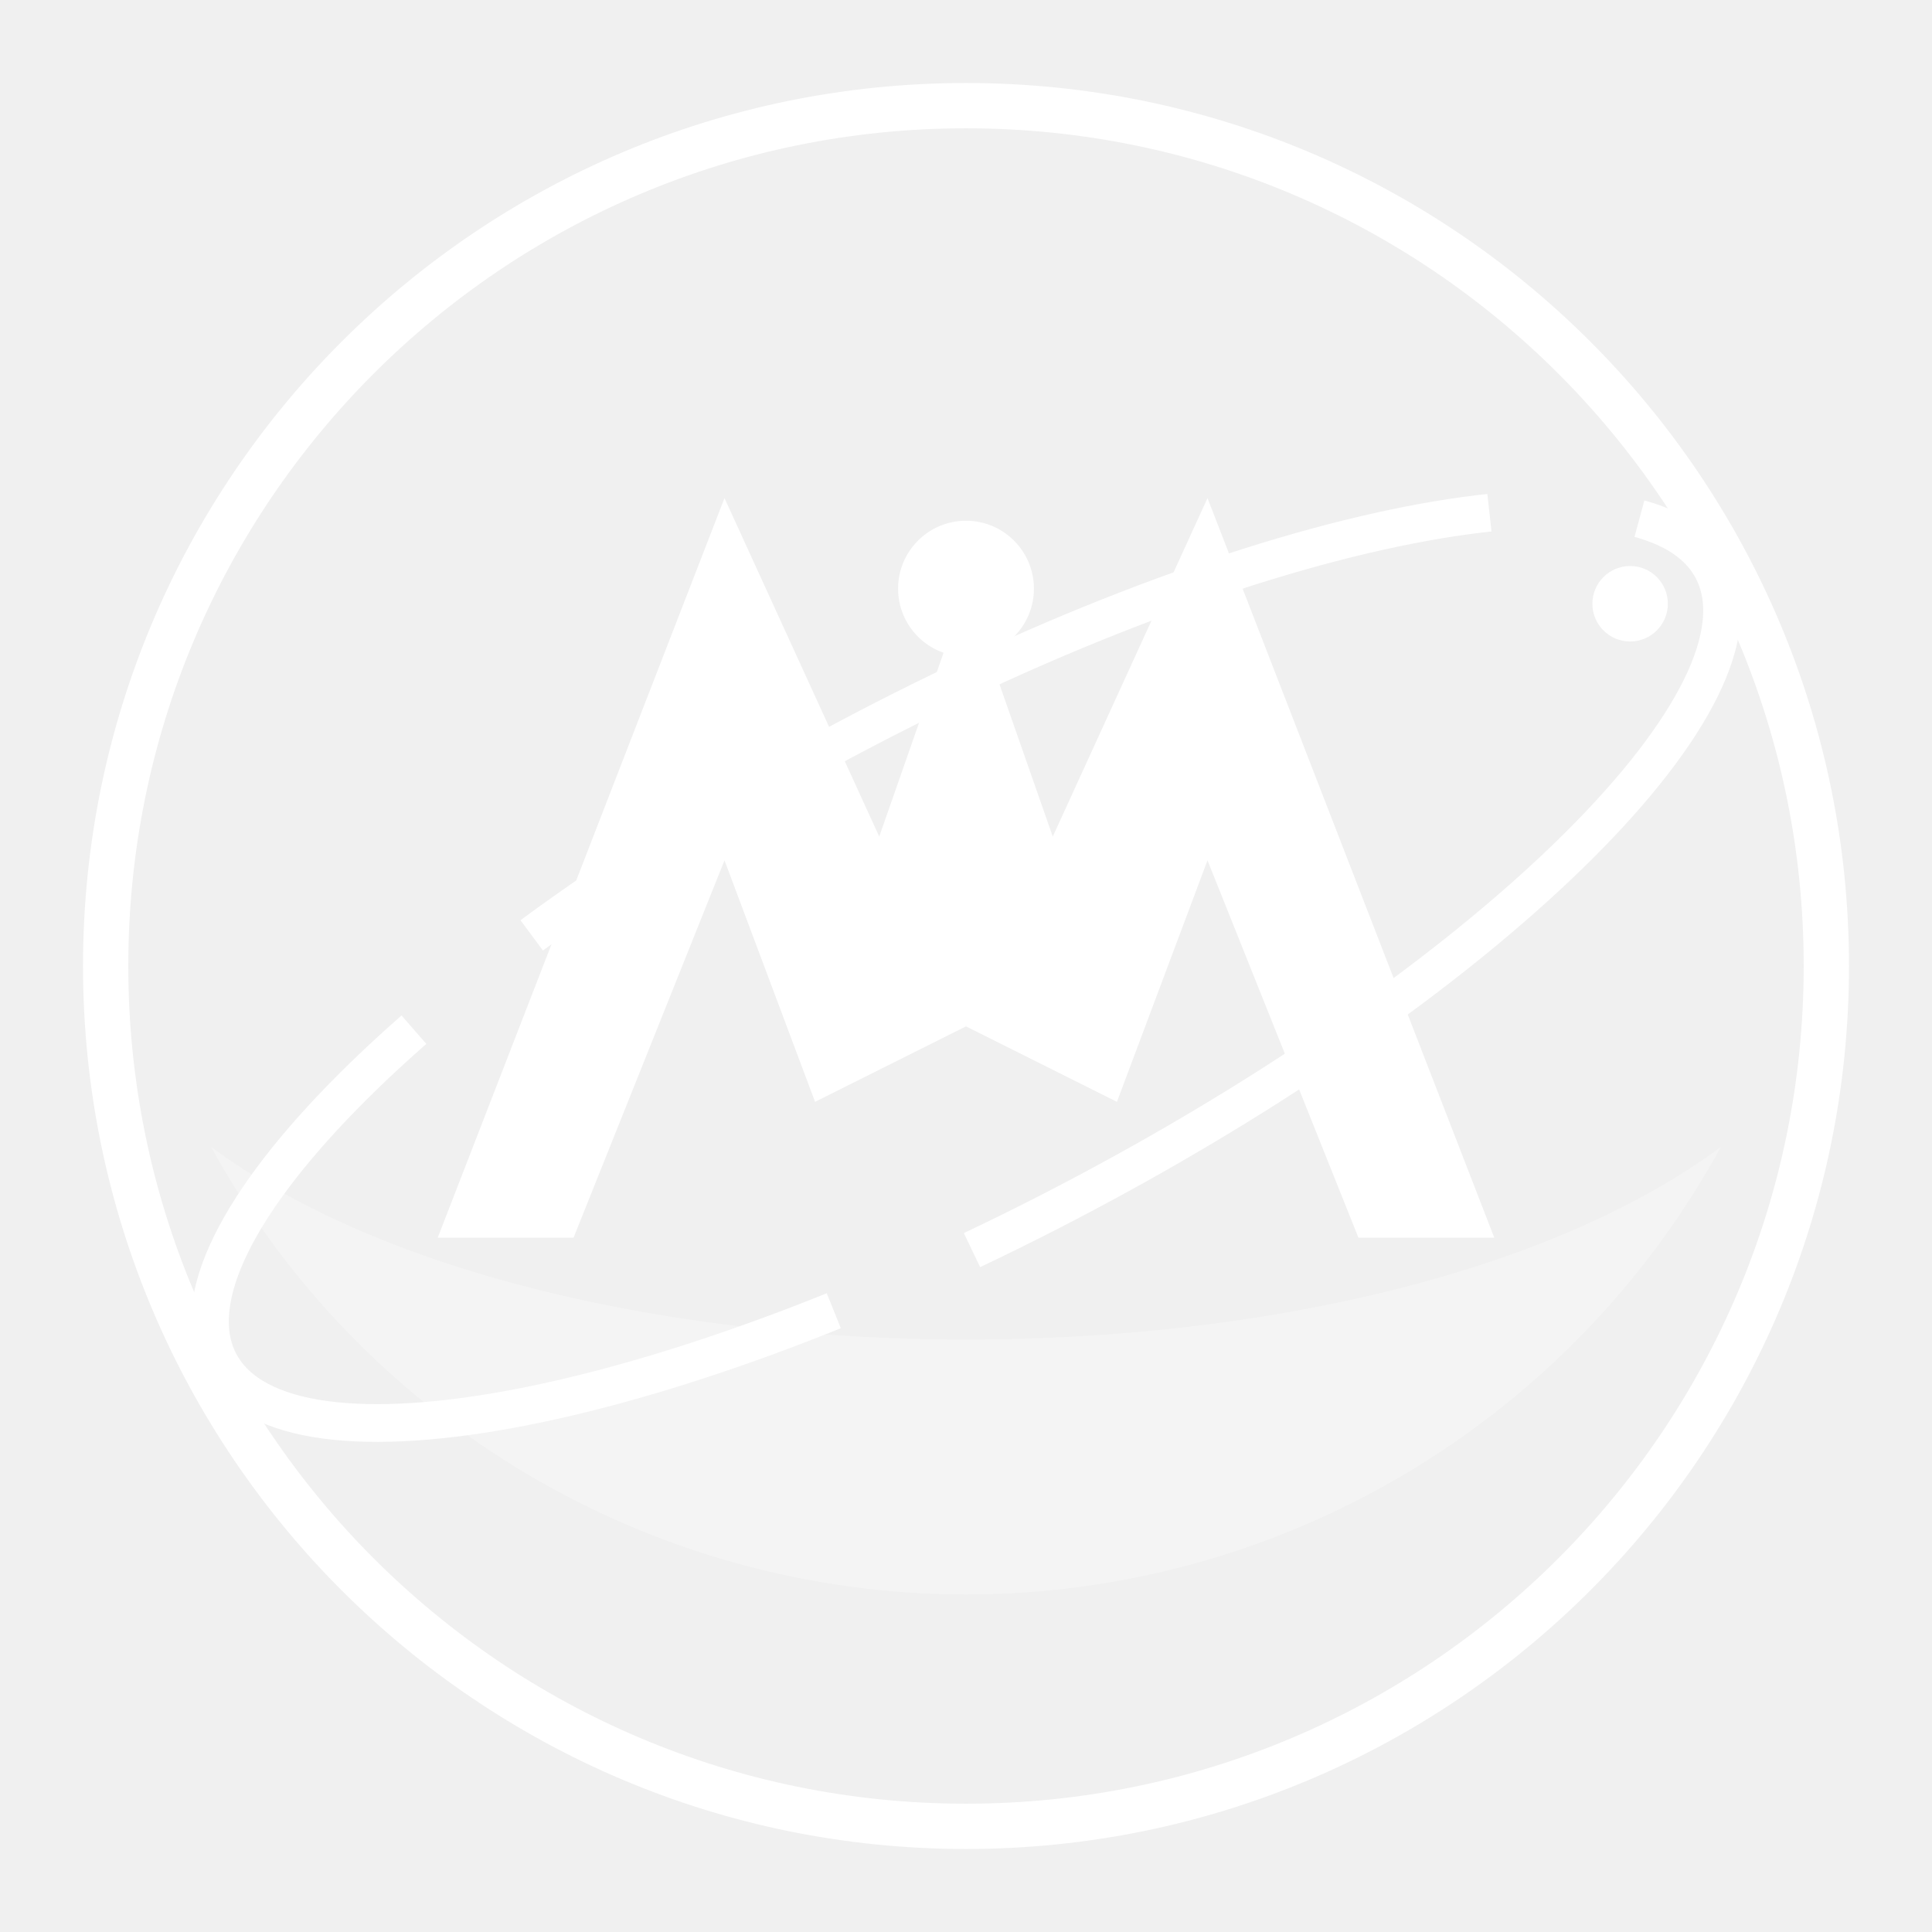
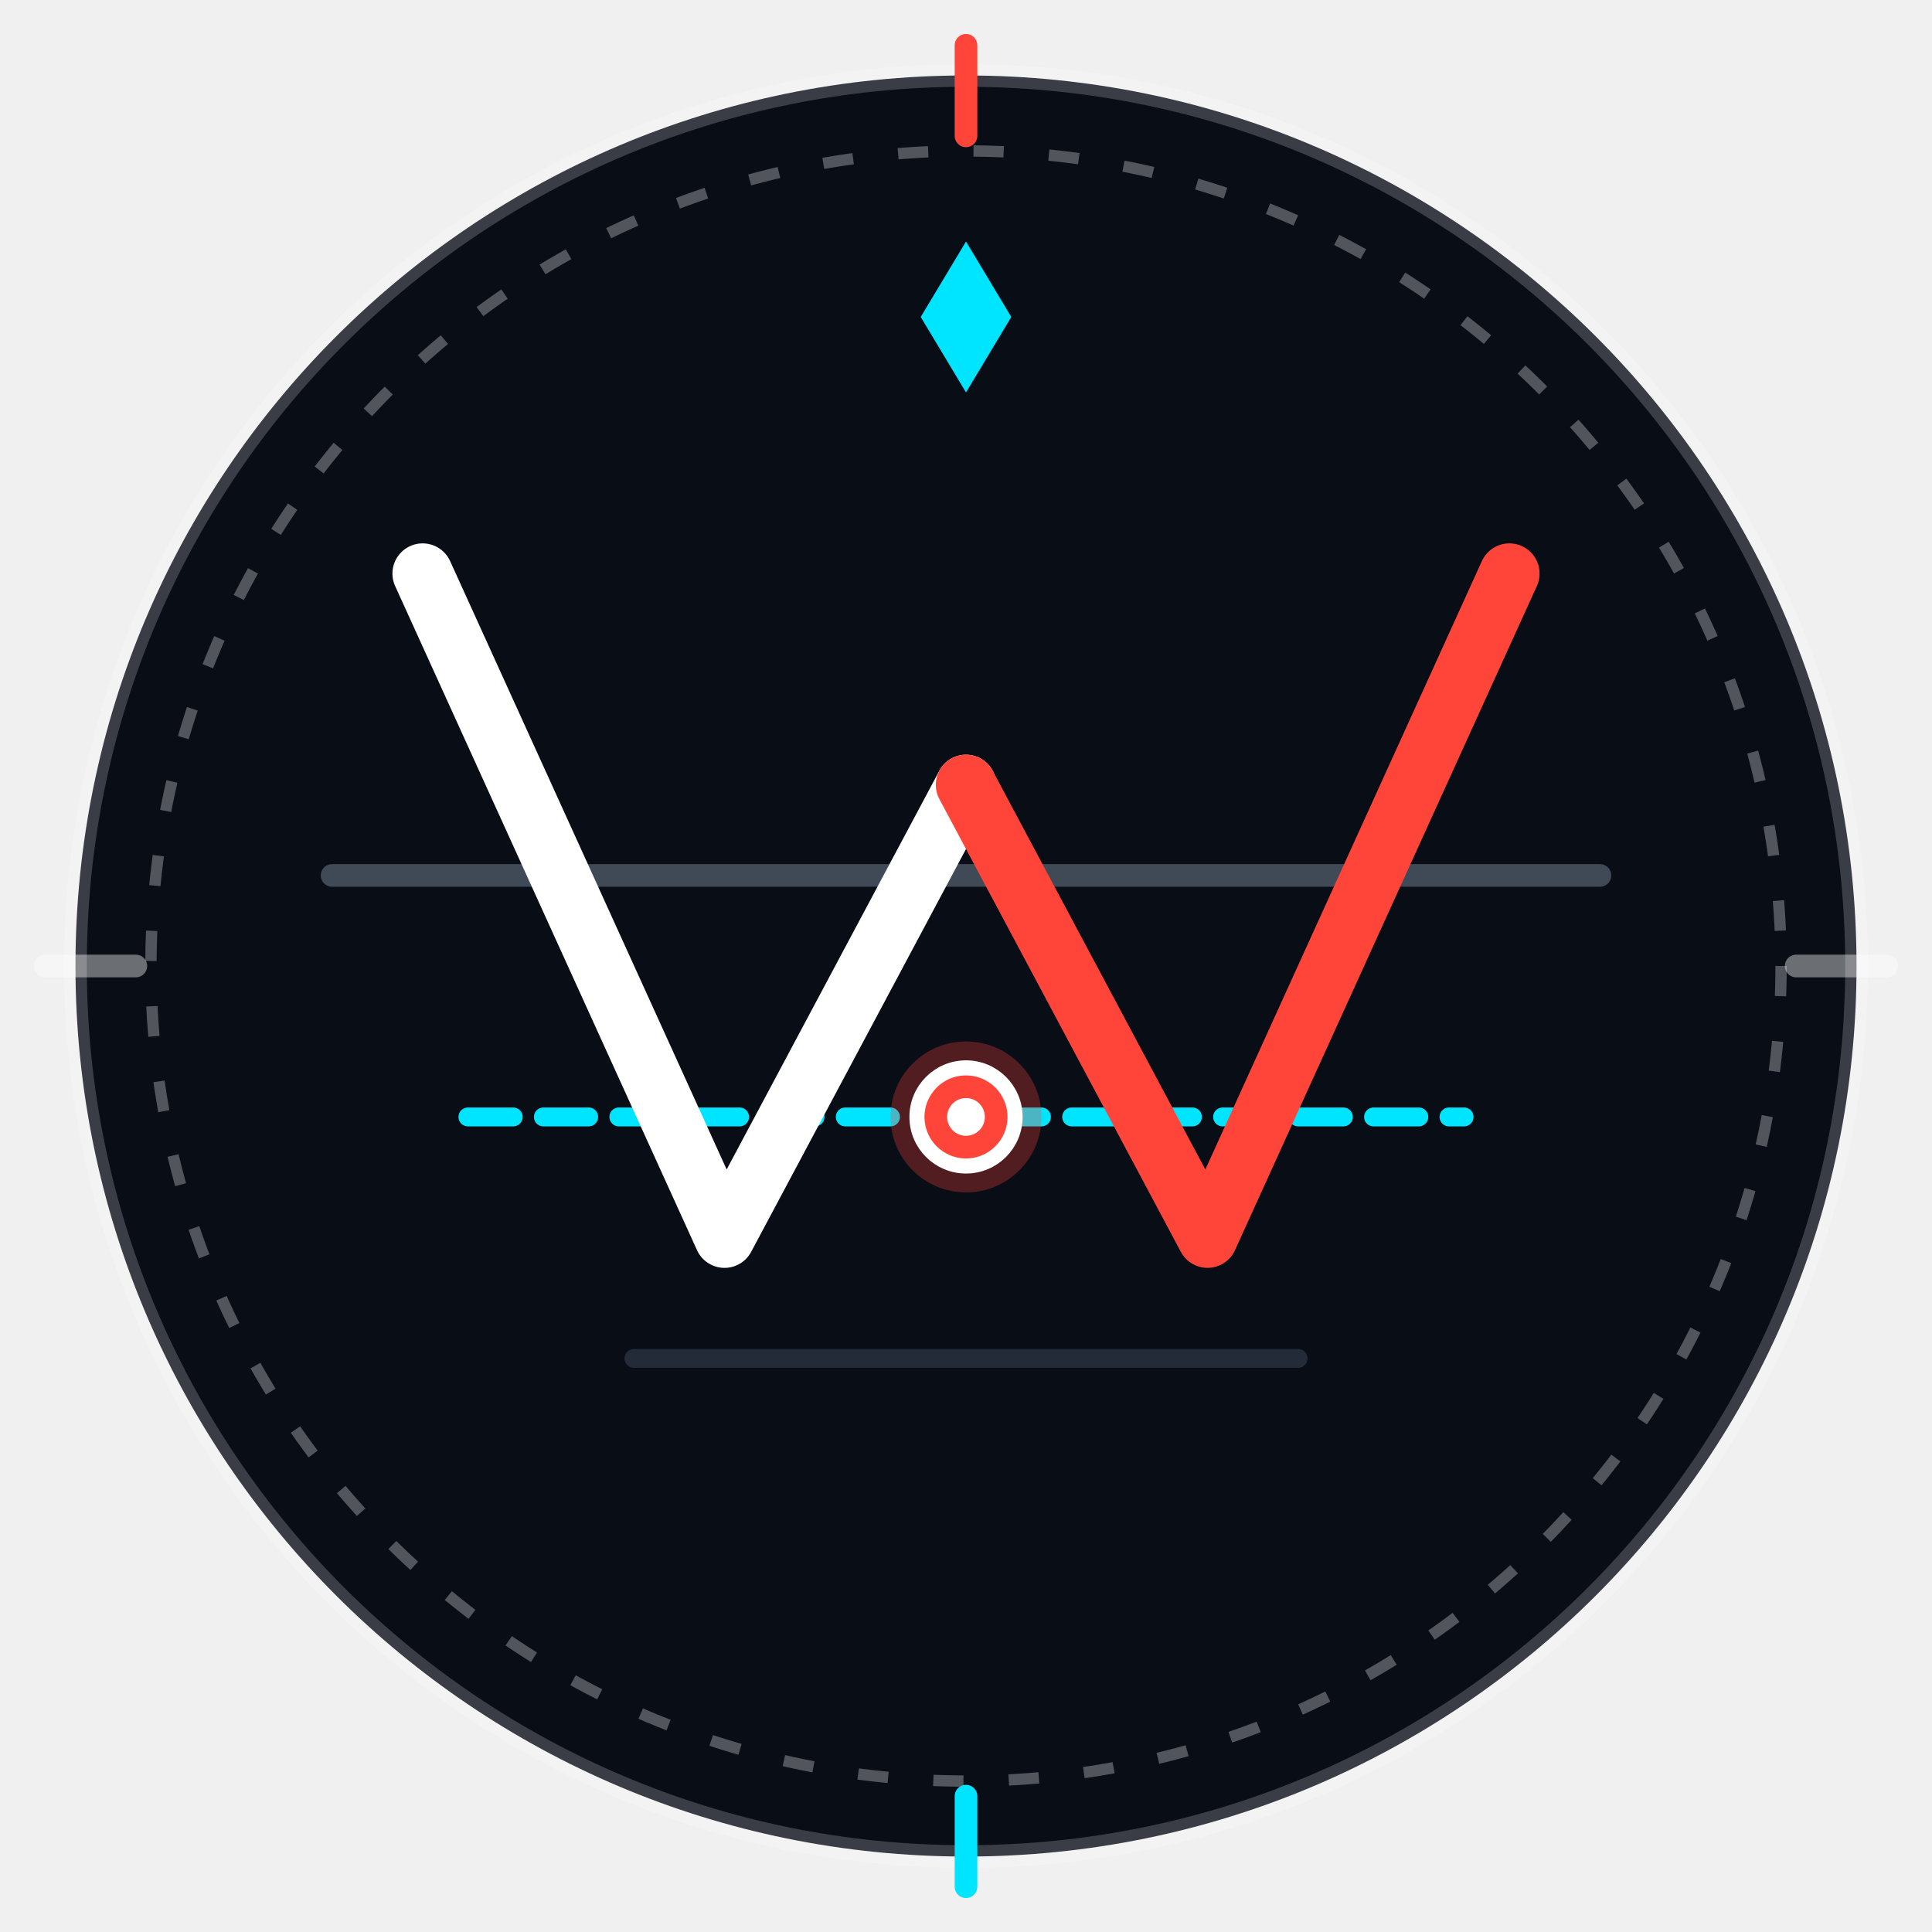
<svg xmlns="http://www.w3.org/2000/svg" viewBox="0 0 256 256" width="256" height="256">
-   <circle cx="128" cy="128" r="114" fill="none" stroke="#FFFFFF" stroke-width="6" />
-   <path d="M 28,152 A 114,114 0 0 0 228,152 C 182,186 74,186 28,152 Z" fill="#FFFFFF" opacity="0.3" />
-   <ellipse cx="128" cy="128" rx="112" ry="34" fill="none" stroke="#FFFFFF" stroke-width="5" stroke-dasharray="140 20" transform="rotate(-28 128 128)" />
-   <polygon points="58,164 96,66 128,136 108,146 96,114 76,164" fill="#FFFFFF" />
-   <polygon points="198,164 160,66 128,136 148,146 160,114 180,164" fill="#FFFFFF" />
-   <polygon points="128,78 142,118 128,136 114,118" fill="#FFFFFF" />
-   <circle cx="128" cy="78" r="9" fill="#FFFFFF" />
-   <circle cx="216" cy="80" r="5" fill="#FFFFFF" />
+   <circle cx="128" cy="128" r="118" fill="#090D16" stroke="#FFFFFF" stroke-width="3" stroke-opacity="0.2" />
+   <circle cx="128" cy="128" r="108" fill="none" stroke="#FFFFFF" stroke-width="1.5" stroke-dasharray="4 6" stroke-opacity="0.3" />
+   <line x1="128" y1="6" x2="128" y2="18" stroke="#FF453A" stroke-width="3" stroke-linecap="round" />
+   <line x1="128" y1="238" x2="128" y2="250" stroke="#00E5FF" stroke-width="3" stroke-linecap="round" />
+   <line x1="6" y1="128" x2="18" y2="128" stroke="#FFFFFF" stroke-width="3" stroke-opacity="0.4" stroke-linecap="round" />
+   <line x1="238" y1="128" x2="250" y2="128" stroke="#FFFFFF" stroke-width="3" stroke-opacity="0.4" stroke-linecap="round" />
+   <line x1="44" y1="116" x2="212" y2="116" stroke="#94A3B8" stroke-width="3" stroke-opacity="0.4" stroke-linecap="round" />
+   <line x1="62" y1="148" x2="194" y2="148" stroke="#00E5FF" stroke-width="2.5" stroke-dasharray="6 4" stroke-linecap="round" />
+   <line x1="84" y1="180" x2="172" y2="180" stroke="#64748B" stroke-width="2.5" stroke-opacity="0.3" stroke-linecap="round" />
+   <polyline points="56,76 96,164 128,104" fill="none" stroke="#FFFFFF" stroke-width="8" stroke-linecap="round" stroke-linejoin="round" />
+   <polyline points="200,76 160,164 128,104" fill="none" stroke="#FF453A" stroke-width="8" stroke-linecap="round" stroke-linejoin="round" />
+   <circle cx="128" cy="148" r="10" fill="#FF453A" fill-opacity="0.3" />
+   <circle cx="128" cy="148" r="6.5" fill="#FF453A" stroke="#FFFFFF" stroke-width="2" />
+   <circle cx="128" cy="148" r="2.5" fill="#FFFFFF" />
+   <polygon points="128,32 134,42 128,52 122,42" fill="#00E5FF" />
</svg>
